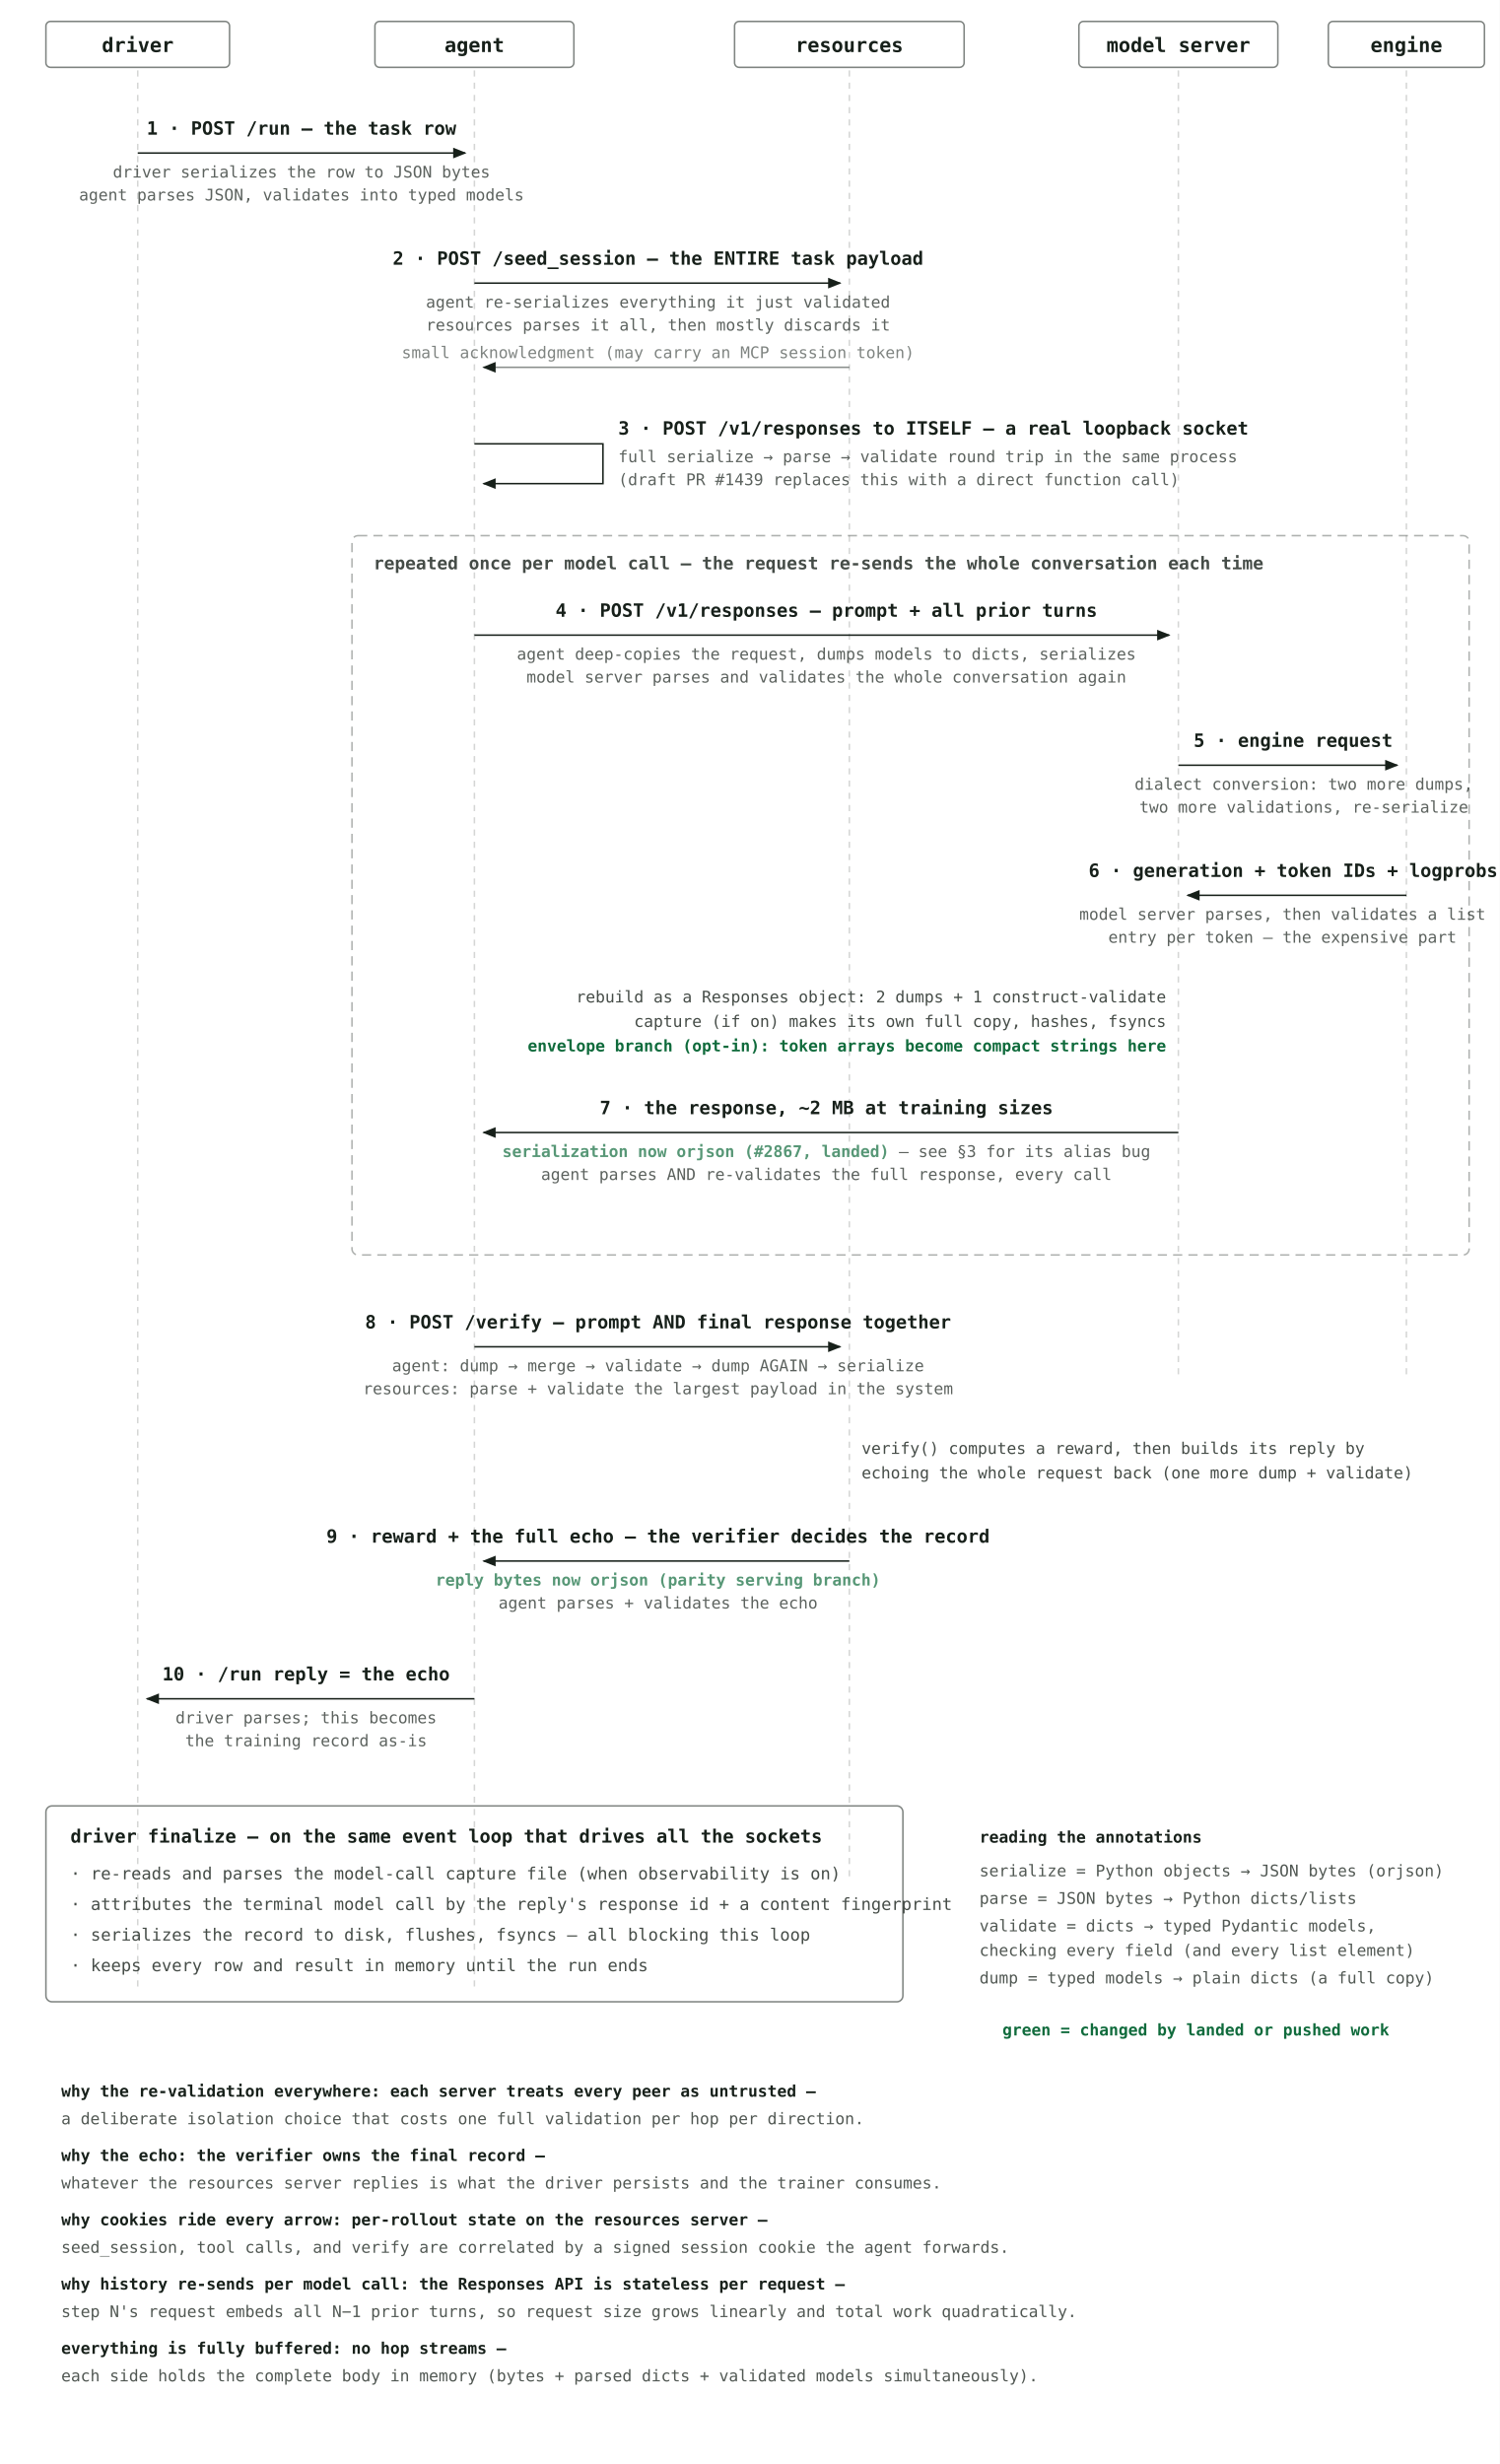
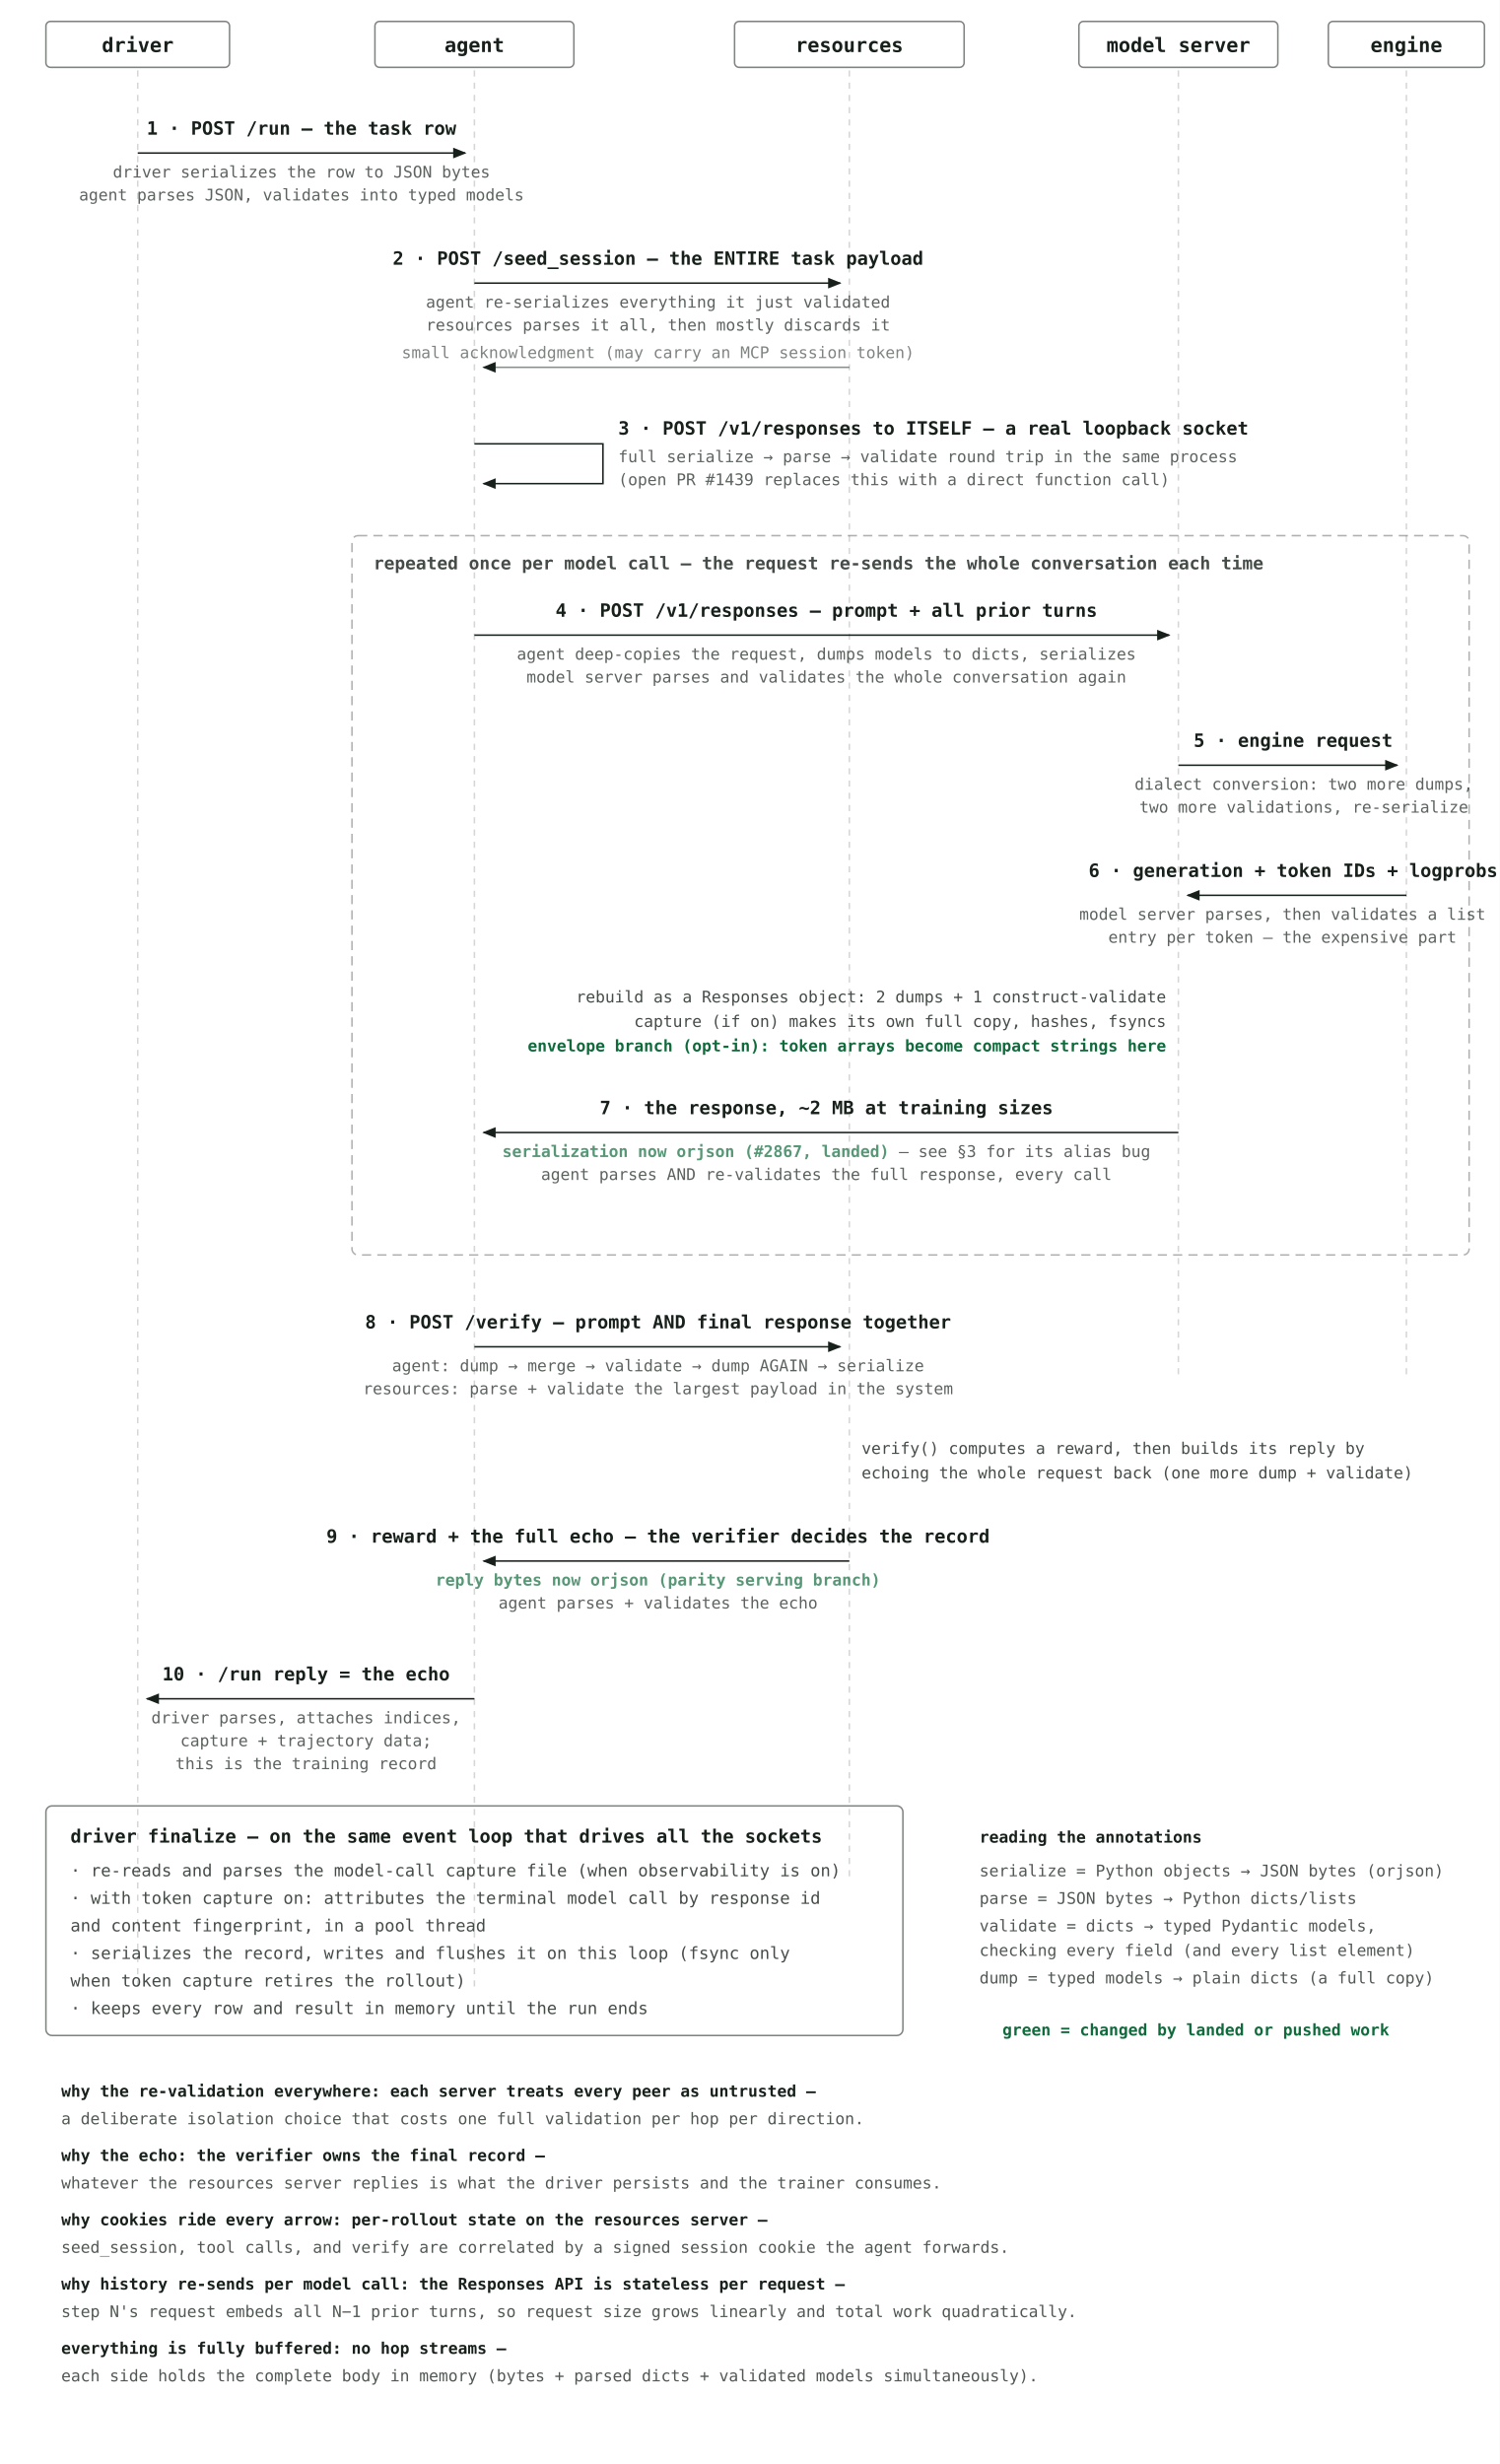
<svg xmlns="http://www.w3.org/2000/svg" width="980" height="1610" font-family="IBM Plex Mono, Menlo, Consolas, DejaVu Sans Mono, monospace" viewBox="0 0 980 1610" role="img" aria-label="Sequence diagram of one rollout across driver, agent, resources, model server, and inference engine, with plain-language serialization annotations on every hop.">
  <defs>
    <marker id="arr" viewBox="0 0 10 8" refX="9" refY="4" markerWidth="9" markerHeight="7" orient="auto-start-reverse">
      <polygon points="0,0 10,4 0,8" fill="#17201A" />
    </marker>
  </defs>
  <rect width="100%" height="100%" fill="#FFFFFF" />
  <g fill="none" stroke="#17201A" stroke-opacity="0.55">
    <rect x="30" y="14" width="120" height="30" rx="3" />
    <rect x="245" y="14" width="130" height="30" rx="3" />
    <rect x="480" y="14" width="150" height="30" rx="3" />
    <rect x="705" y="14" width="130" height="30" rx="3" />
    <rect x="868" y="14" width="102" height="30" rx="3" />
  </g>
  <g fill="#17201A" font-size="13" font-weight="600" text-anchor="middle">
    <text x="90" y="34">driver</text>
    <text x="310" y="34">agent</text>
    <text x="555" y="34">resources</text>
    <text x="770" y="34">model server</text>
    <text x="919" y="34">engine</text>
  </g>
  <g stroke="#17201A" stroke-opacity="0.18" stroke-dasharray="4 4">
    <line x1="90" y1="46" x2="90" y2="1300" />
    <line x1="310" y1="46" x2="310" y2="1300" />
    <line x1="555" y1="46" x2="555" y2="1230" />
    <line x1="770" y1="46" x2="770" y2="900" />
    <line x1="919" y1="46" x2="919" y2="900" />
  </g>
  <line x1="90" y1="100" x2="304" y2="100" stroke="#17201A" marker-end="url(#arr)" />
  <text x="197" y="88" fill="#17201A" font-size="12" text-anchor="middle" font-weight="600">1 · POST /run — the task row</text>
  <text x="197" y="116" fill="#17201A" fill-opacity="0.7" font-size="10.5" text-anchor="middle">driver serializes the row to JSON bytes</text>
  <text x="197" y="131" fill="#17201A" fill-opacity="0.7" font-size="10.5" text-anchor="middle">agent parses JSON, validates into typed models</text>
  <line x1="310" y1="185" x2="549" y2="185" stroke="#17201A" marker-end="url(#arr)" />
  <text x="430" y="173" fill="#17201A" font-size="12" text-anchor="middle" font-weight="600">2 · POST /seed_session — the ENTIRE task payload</text>
  <text x="430" y="201" fill="#17201A" fill-opacity="0.7" font-size="10.5" text-anchor="middle">agent re-serializes everything it just validated</text>
  <text x="430" y="216" fill="#17201A" fill-opacity="0.7" font-size="10.5" text-anchor="middle">resources parses it all, then mostly discards it</text>
  <line x1="555" y1="240" x2="316" y2="240" stroke="#17201A" stroke-opacity="0.5" marker-end="url(#arr)" />
  <text x="430" y="234" fill="#17201A" fill-opacity="0.55" font-size="10.5" text-anchor="middle">small acknowledgment (may carry an MCP session token)</text>
  <path d="M 310 290 h 84 v 26 h -78" fill="none" stroke="#17201A" marker-end="url(#arr)" />
  <text x="404" y="284" fill="#17201A" font-size="12" font-weight="600">3 · POST /v1/responses to ITSELF — a real loopback socket</text>
  <text x="404" y="302" fill="#17201A" fill-opacity="0.7" font-size="10.5">full serialize → parse → validate round trip in the same process</text>
-   <text x="404" y="317" fill="#17201A" fill-opacity="0.7" font-size="10.5">(draft PR #1439 replaces this with a direct function call)</text>
+   <text x="404" y="317" fill="#17201A" fill-opacity="0.7" font-size="10.5">(open PR #1439 replaces this with a direct function call)</text>
  <rect x="230" y="350" width="730" height="470" fill="none" stroke="#17201A" stroke-opacity="0.35" stroke-dasharray="6 4" rx="4" />
  <text x="244" y="372" fill="#17201A" fill-opacity="0.8" font-size="11.5" font-weight="600">repeated once per model call — the request re-sends the whole conversation each time</text>
  <line x1="310" y1="415" x2="764" y2="415" stroke="#17201A" marker-end="url(#arr)" />
  <text x="540" y="403" fill="#17201A" font-size="12" text-anchor="middle" font-weight="600">4 · POST /v1/responses — prompt + all prior turns</text>
  <text x="540" y="431" fill="#17201A" fill-opacity="0.7" font-size="10.5" text-anchor="middle">agent deep-copies the request, dumps models to dicts, serializes</text>
  <text x="540" y="446" fill="#17201A" fill-opacity="0.7" font-size="10.5" text-anchor="middle">model server parses and validates the whole conversation again</text>
  <line x1="770" y1="500" x2="913" y2="500" stroke="#17201A" marker-end="url(#arr)" />
  <text x="845" y="488" fill="#17201A" font-size="12" text-anchor="middle" font-weight="600">5 · engine request</text>
  <text x="852" y="516" fill="#17201A" fill-opacity="0.7" font-size="10.5" text-anchor="middle">dialect conversion: two more dumps,</text>
  <text x="852" y="531" fill="#17201A" fill-opacity="0.7" font-size="10.5" text-anchor="middle">two more validations, re-serialize</text>
  <line x1="919" y1="585" x2="776" y2="585" stroke="#17201A" marker-end="url(#arr)" />
  <text x="845" y="573" fill="#17201A" font-size="12" text-anchor="middle" font-weight="600">6 · generation + token IDs + logprobs</text>
  <text x="838" y="601" fill="#17201A" fill-opacity="0.7" font-size="10.5" text-anchor="middle">model server parses, then validates a list</text>
  <text x="838" y="616" fill="#17201A" fill-opacity="0.7" font-size="10.5" text-anchor="middle">entry per token — the expensive part</text>
  <text x="762" y="655" fill="#17201A" fill-opacity="0.8" font-size="10.5" text-anchor="end">rebuild as a Responses object: 2 dumps + 1 construct-validate</text>
  <text x="762" y="671" fill="#17201A" fill-opacity="0.8" font-size="10.5" text-anchor="end">capture (if on) makes its own full copy, hashes, fsyncs</text>
  <text x="762" y="687" fill="#106B3C" font-size="10.5" text-anchor="end" font-weight="600">envelope branch (opt-in): token arrays become compact strings here</text>
  <line x1="770" y1="740" x2="316" y2="740" stroke="#17201A" marker-end="url(#arr)" />
  <text x="540" y="728" fill="#17201A" font-size="12" text-anchor="middle" font-weight="600">7 · the response, ~2 MB at training sizes</text>
  <text x="540" y="756" fill="#17201A" fill-opacity="0.7" font-size="10.5" text-anchor="middle">
    <tspan fill="#106B3C" font-weight="600">serialization now orjson (#2867, landed)</tspan> — see §3 for its alias bug</text>
  <text x="540" y="771" fill="#17201A" fill-opacity="0.7" font-size="10.5" text-anchor="middle">agent parses AND re-validates the full response, every call</text>
  <line x1="310" y1="880" x2="549" y2="880" stroke="#17201A" marker-end="url(#arr)" />
  <text x="430" y="868" fill="#17201A" font-size="12" text-anchor="middle" font-weight="600">8 · POST /verify — prompt AND final response together</text>
  <text x="430" y="896" fill="#17201A" fill-opacity="0.7" font-size="10.5" text-anchor="middle">agent: dump → merge → validate → dump AGAIN → serialize</text>
  <text x="430" y="911" fill="#17201A" fill-opacity="0.7" font-size="10.5" text-anchor="middle">resources: parse + validate the largest payload in the system</text>
  <text x="563" y="950" fill="#17201A" fill-opacity="0.8" font-size="10.5">verify() computes a reward, then builds its reply by</text>
  <text x="563" y="966" fill="#17201A" fill-opacity="0.8" font-size="10.5">echoing the whole request back (one more dump + validate)</text>
  <line x1="555" y1="1020" x2="316" y2="1020" stroke="#17201A" marker-end="url(#arr)" />
  <text x="430" y="1008" fill="#17201A" font-size="12" text-anchor="middle" font-weight="600">9 · reward + the full echo — the verifier decides the record</text>
  <text x="430" y="1036" fill="#17201A" fill-opacity="0.7" font-size="10.5" text-anchor="middle">
    <tspan fill="#106B3C" font-weight="600">reply bytes now orjson (parity serving branch)</tspan>
  </text>
  <text x="430" y="1051" fill="#17201A" fill-opacity="0.7" font-size="10.5" text-anchor="middle">agent parses + validates the echo</text>
  <line x1="310" y1="1110" x2="96" y2="1110" stroke="#17201A" marker-end="url(#arr)" />
  <text x="200" y="1098" fill="#17201A" font-size="12" text-anchor="middle" font-weight="600">10 · /run reply = the echo</text>
-   <text x="200" y="1126" fill="#17201A" fill-opacity="0.7" font-size="10.5" text-anchor="middle">driver parses; this becomes</text>
-   <text x="200" y="1141" fill="#17201A" fill-opacity="0.7" font-size="10.5" text-anchor="middle">the training record as-is</text>
-   <rect x="30" y="1180" width="560" height="128" fill="none" stroke="#17201A" stroke-opacity="0.55" rx="4" />
+   <text x="200" y="1126" fill="#17201A" fill-opacity="0.7" font-size="10.5" text-anchor="middle">driver parses, attaches indices,</text>
+   <text x="200" y="1141" fill="#17201A" fill-opacity="0.7" font-size="10.5" text-anchor="middle">capture + trajectory data;</text>
+   <text x="200" y="1156" fill="#17201A" fill-opacity="0.7" font-size="10.5" text-anchor="middle">this is the training record</text>
+   <rect x="30" y="1180" width="560" height="150" fill="none" stroke="#17201A" stroke-opacity="0.55" rx="4" />
  <text x="46" y="1204" fill="#17201A" font-size="12" font-weight="600">driver finalize — on the same event loop that drives all the sockets</text>
  <g fill="#17201A" fill-opacity="0.8" font-size="11">
-     <text x="46" y="1228">· re-reads and parses the model-call capture file (when observability is on)</text>
-     <text x="46" y="1248">· attributes the terminal model call by the reply's response id + a content fingerprint</text>
-     <text x="46" y="1268">· serializes the record to disk, flushes, fsyncs — all blocking this loop</text>
-     <text x="46" y="1288">· keeps every row and result in memory until the run ends</text>
+     <text x="46" y="1226">· re-reads and parses the model-call capture file (when observability is on)</text>
+     <text x="46" y="1244">· with token capture on: attributes the terminal model call by response id</text>
+     <text x="46" y="1262">  and content fingerprint, in a pool thread</text>
+     <text x="46" y="1280">· serializes the record, writes and flushes it on this loop (fsync only</text>
+     <text x="46" y="1298">  when token capture retires the rollout)</text>
+     <text x="46" y="1316">· keeps every row and result in memory until the run ends</text>
  </g>
  <g font-size="10.5">
    <text x="640" y="1204" fill="#17201A" font-weight="600">reading the annotations</text>
    <text x="640" y="1226" fill="#17201A" fill-opacity="0.75">serialize = Python objects → JSON bytes (orjson)</text>
    <text x="640" y="1244" fill="#17201A" fill-opacity="0.75">parse = JSON bytes → Python dicts/lists</text>
    <text x="640" y="1262" fill="#17201A" fill-opacity="0.75">validate = dicts → typed Pydantic models,</text>
    <text x="640" y="1278" fill="#17201A" fill-opacity="0.75">checking every field (and every list element)</text>
    <text x="640" y="1296" fill="#17201A" fill-opacity="0.75">dump = typed models → plain dicts (a full copy)</text>
    <text x="655" y="1330" fill="#106B3C" font-weight="600">green = changed by landed or pushed work</text>
  </g>
  <g font-size="10.5" fill="#17201A" fill-opacity="0.75">
    <text x="40" y="1370" font-weight="600" fill-opacity="1">why the re-validation everywhere: each server treats every peer as untrusted —</text>
    <text x="40" y="1388">a deliberate isolation choice that costs one full validation per hop per direction.</text>
    <text x="40" y="1412" font-weight="600" fill-opacity="1">why the echo: the verifier owns the final record —</text>
    <text x="40" y="1430">whatever the resources server replies is what the driver persists and the trainer consumes.</text>
    <text x="40" y="1454" font-weight="600" fill-opacity="1">why cookies ride every arrow: per-rollout state on the resources server —</text>
    <text x="40" y="1472">seed_session, tool calls, and verify are correlated by a signed session cookie the agent forwards.</text>
    <text x="40" y="1496" font-weight="600" fill-opacity="1">why history re-sends per model call: the Responses API is stateless per request —</text>
    <text x="40" y="1514">step N's request embeds all N−1 prior turns, so request size grows linearly and total work quadratically.</text>
    <text x="40" y="1538" font-weight="600" fill-opacity="1">everything is fully buffered: no hop streams —</text>
    <text x="40" y="1556">each side holds the complete body in memory (bytes + parsed dicts + validated models simultaneously).</text>
  </g>
</svg>
